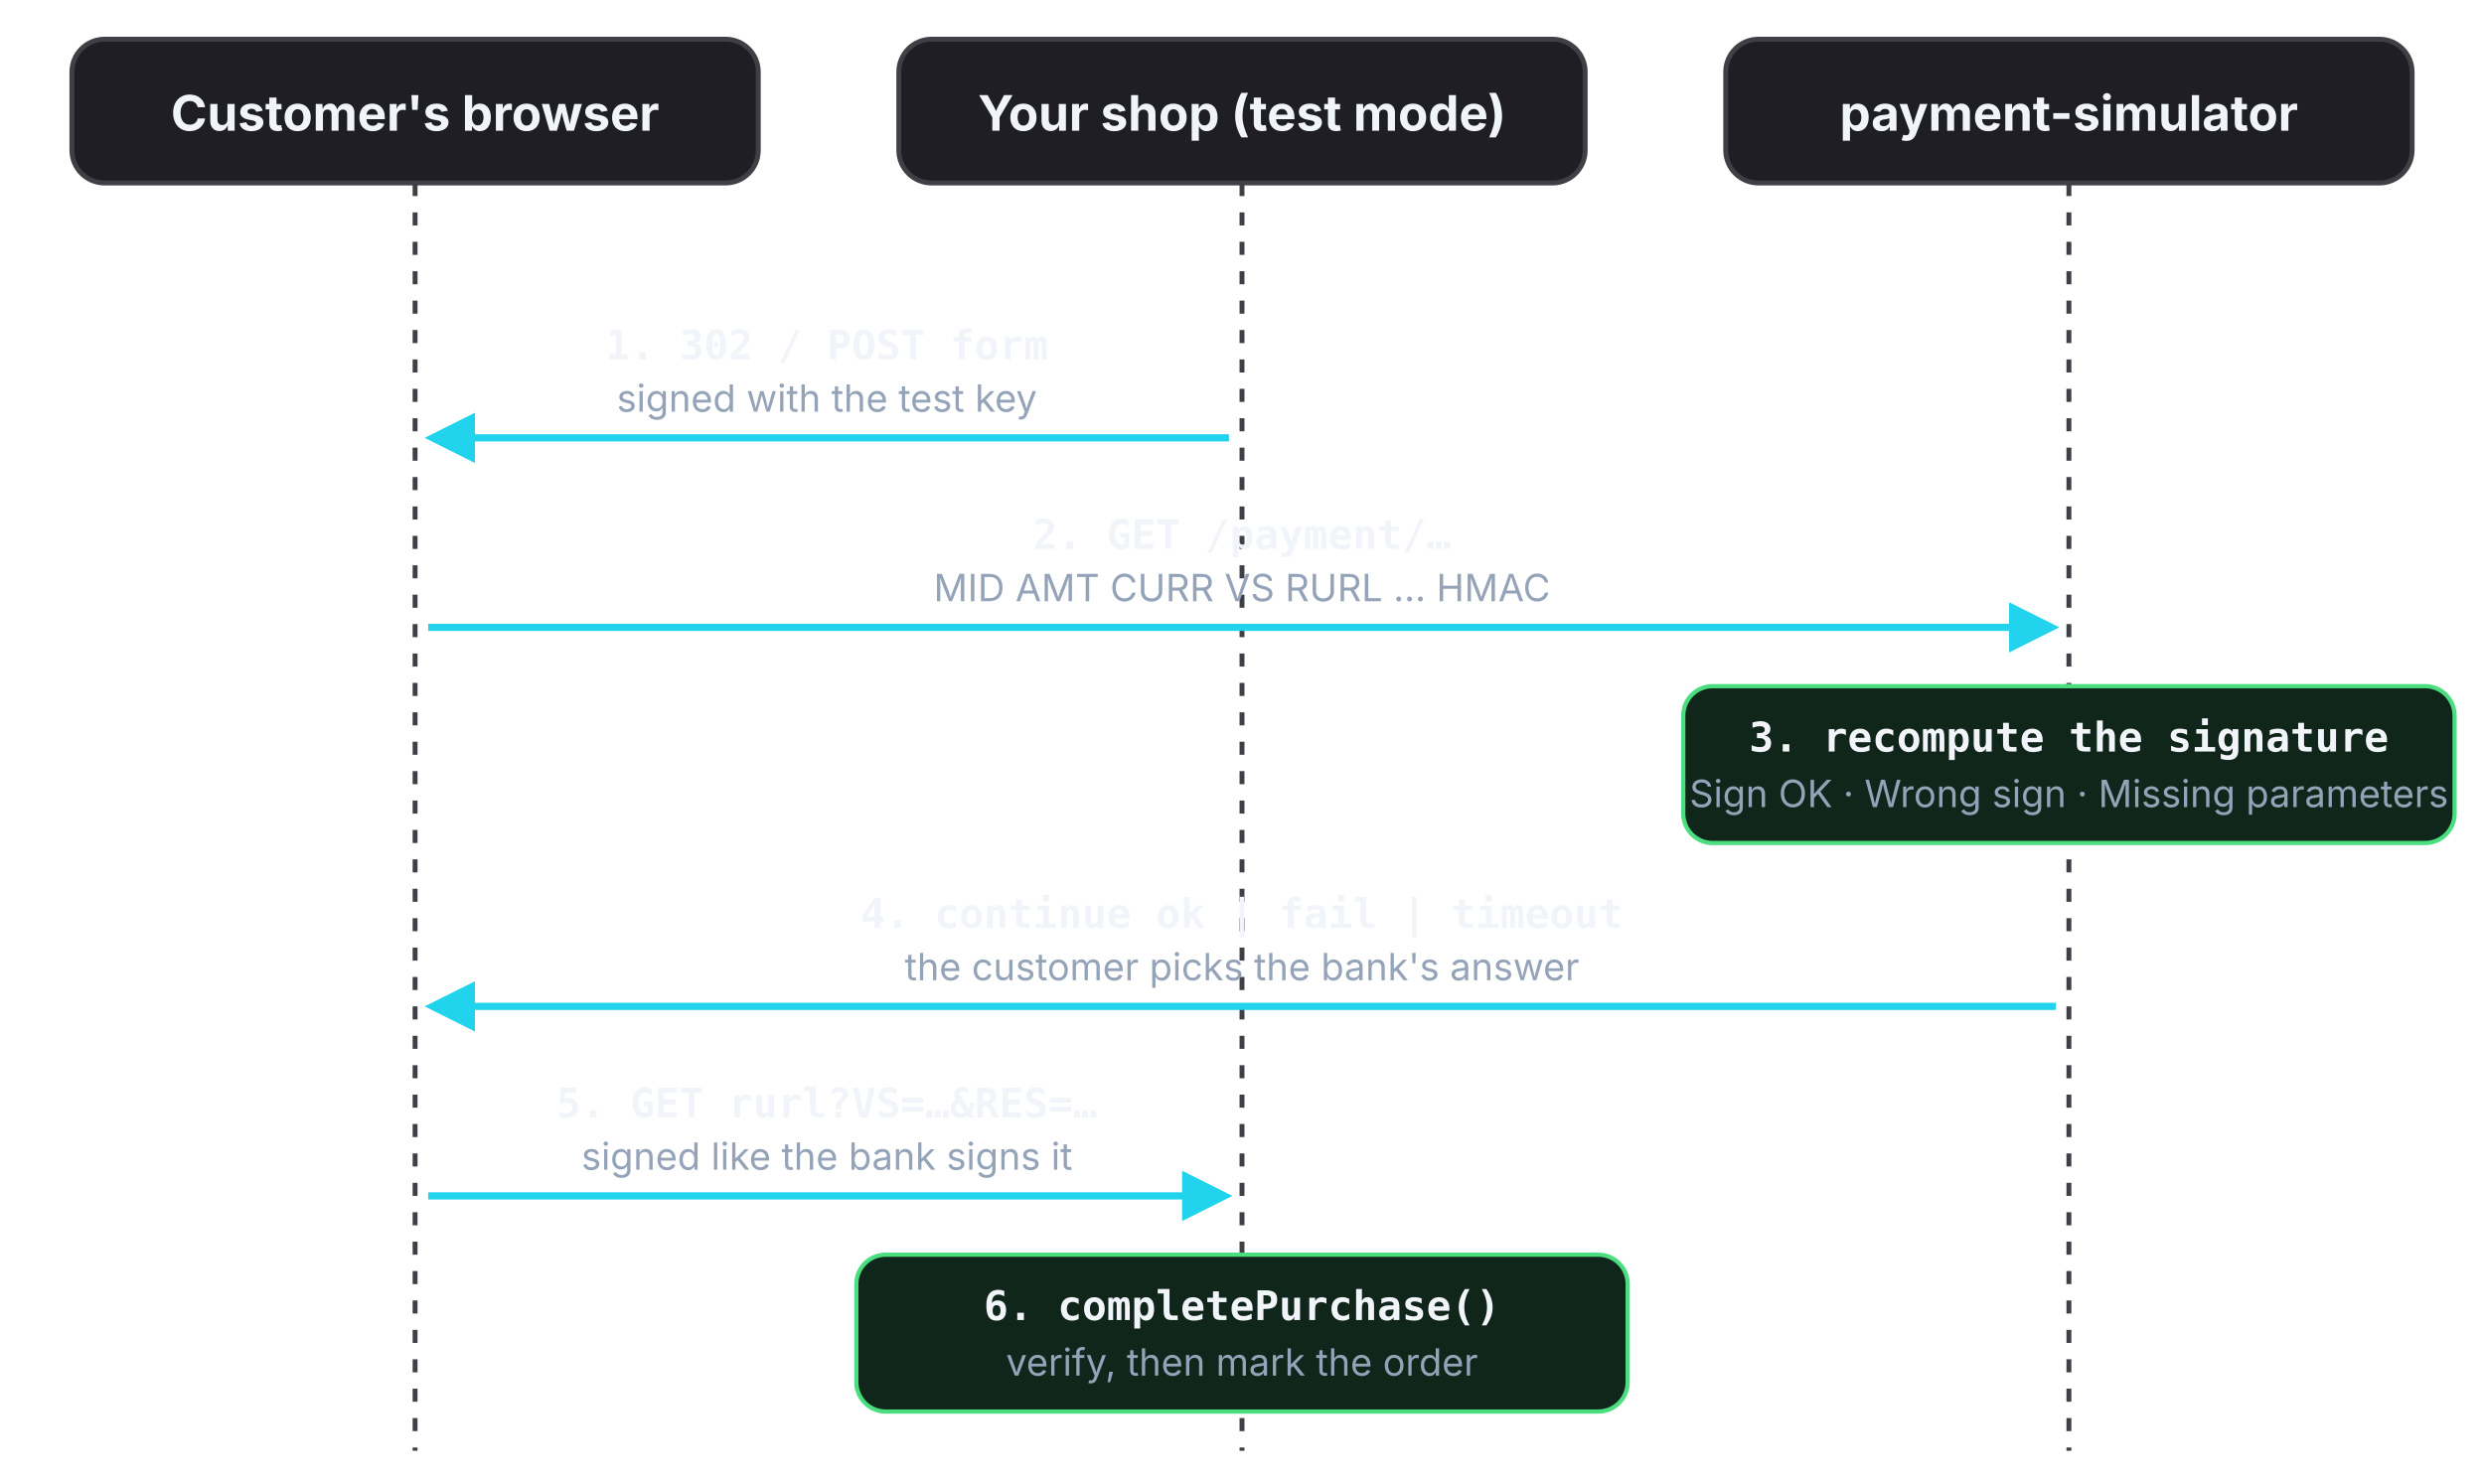
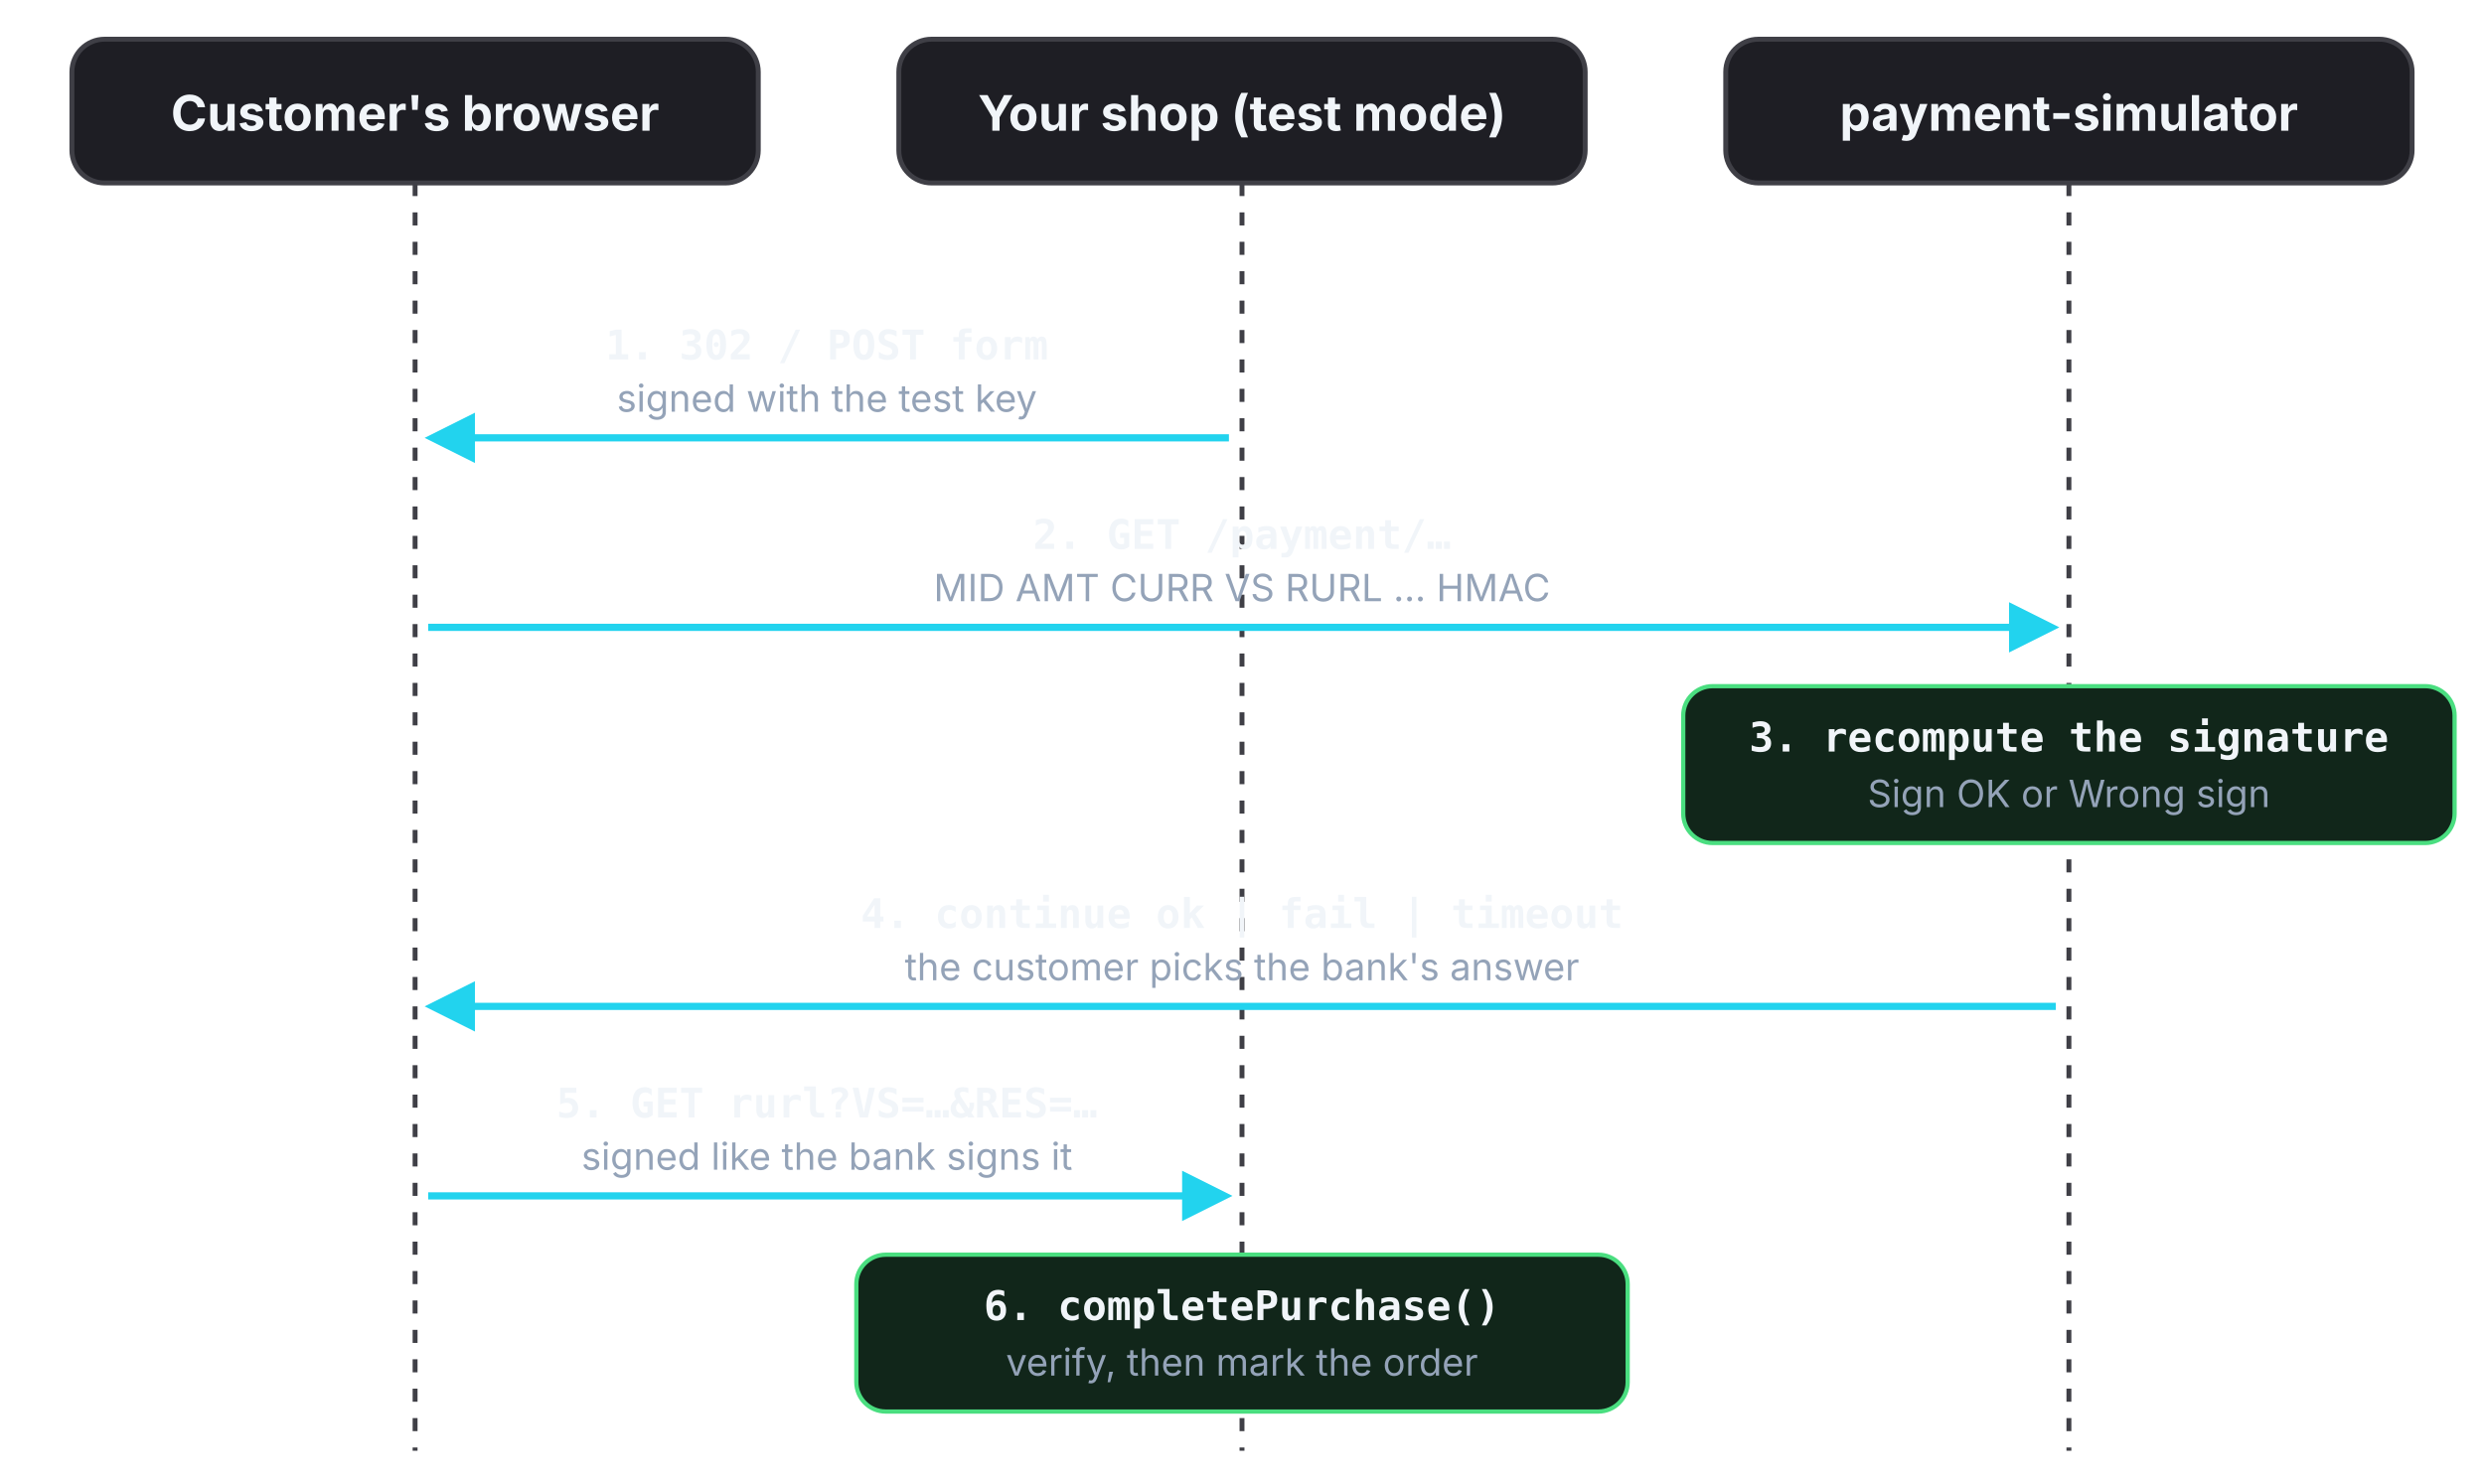
<svg xmlns="http://www.w3.org/2000/svg" viewBox="0 0 760 454" width="760" height="454" role="img" aria-labelledby="t d">
  <defs>
    <marker id="arrow" viewBox="0 0 10 10" refX="8" refY="5" markerWidth="7" markerHeight="7" orient="auto-start-reverse">
      <path d="M0 0L10 5L0 10z" fill="#22d3ee" />
    </marker>
  </defs>
  <rect x="22" y="12" width="210" height="44" rx="10" fill="#1e1e24" stroke="#3f3f46" stroke-width="1.5" />
  <text x="127" y="40" font-family="Inter, ui-sans-serif, system-ui, -apple-system, 'Segoe UI', Roboto, sans-serif" font-size="15" font-weight="700" fill="#f1f5f9" text-anchor="middle">Customer's browser</text>
  <path d="M127 56V444" stroke="#3f3f46" stroke-width="1.5" stroke-dasharray="4 5" />
  <rect x="275" y="12" width="210" height="44" rx="10" fill="#1e1e24" stroke="#3f3f46" stroke-width="1.5" />
  <text x="380" y="40" font-family="Inter, ui-sans-serif, system-ui, -apple-system, 'Segoe UI', Roboto, sans-serif" font-size="15" font-weight="700" fill="#f1f5f9" text-anchor="middle">Your shop (test mode)</text>
  <path d="M380 56V444" stroke="#3f3f46" stroke-width="1.5" stroke-dasharray="4 5" />
  <rect x="528" y="12" width="210" height="44" rx="10" fill="#1e1e24" stroke="#3f3f46" stroke-width="1.5" />
  <text x="633" y="40" font-family="Inter, ui-sans-serif, system-ui, -apple-system, 'Segoe UI', Roboto, sans-serif" font-size="15" font-weight="700" fill="#f1f5f9" text-anchor="middle">payment-simulator</text>
  <path d="M633 56V444" stroke="#3f3f46" stroke-width="1.5" stroke-dasharray="4 5" />
  <path d="M376 134H133" stroke="#22d3ee" stroke-width="2.2" marker-end="url(#arrow)" />
  <text x="253" y="110" font-family="ui-monospace, SFMono-Regular, Menlo, Consolas, monospace" font-size="12.5" font-weight="700" fill="#f1f5f9" text-anchor="middle">1. 302 / POST form</text>
  <text x="253" y="126" font-family="Inter, ui-sans-serif, system-ui, -apple-system, 'Segoe UI', Roboto, sans-serif" font-size="11.5" fill="#94a3b8" text-anchor="middle">signed with the test key</text>
  <path d="M131 192H627" stroke="#22d3ee" stroke-width="2.2" marker-end="url(#arrow)" />
  <text x="380" y="168" font-family="ui-monospace, SFMono-Regular, Menlo, Consolas, monospace" font-size="12.5" font-weight="700" fill="#f1f5f9" text-anchor="middle">2. GET /payment/…</text>
  <text x="380" y="184" font-family="Inter, ui-sans-serif, system-ui, -apple-system, 'Segoe UI', Roboto, sans-serif" font-size="11.5" fill="#94a3b8" text-anchor="middle">MID AMT CURR VS RURL … HMAC</text>
  <rect x="515" y="210" width="236" height="48" rx="9" fill="#11261a" stroke="#4ade80" stroke-width="1.3" />
  <text x="633" y="230" font-family="ui-monospace, SFMono-Regular, Menlo, Consolas, monospace" font-size="12.5" font-weight="700" fill="#f1f5f9" text-anchor="middle">3. recompute the signature</text>
-   <text x="633" y="247" font-family="Inter, ui-sans-serif, system-ui, -apple-system, 'Segoe UI', Roboto, sans-serif" font-size="11.5" fill="#94a3b8" text-anchor="middle">Sign OK · Wrong sign · Missing parameters</text>
+   <text x="633" y="247" font-family="Inter, ui-sans-serif, system-ui, -apple-system, 'Segoe UI', Roboto, sans-serif" font-size="11.5" fill="#94a3b8" text-anchor="middle">Sign OK or Wrong sign</text>
  <path d="M629 308H133" stroke="#22d3ee" stroke-width="2.2" marker-end="url(#arrow)" />
  <text x="380" y="284" font-family="ui-monospace, SFMono-Regular, Menlo, Consolas, monospace" font-size="12.5" font-weight="700" fill="#f1f5f9" text-anchor="middle">4. continue ok | fail | timeout</text>
  <text x="380" y="300" font-family="Inter, ui-sans-serif, system-ui, -apple-system, 'Segoe UI', Roboto, sans-serif" font-size="11.5" fill="#94a3b8" text-anchor="middle">the customer picks the bank's answer</text>
  <path d="M131 366H374" stroke="#22d3ee" stroke-width="2.2" marker-end="url(#arrow)" />
  <text x="253" y="342" font-family="ui-monospace, SFMono-Regular, Menlo, Consolas, monospace" font-size="12.5" font-weight="700" fill="#f1f5f9" text-anchor="middle">5. GET rurl?VS=…&amp;RES=…</text>
  <text x="253" y="358" font-family="Inter, ui-sans-serif, system-ui, -apple-system, 'Segoe UI', Roboto, sans-serif" font-size="11.5" fill="#94a3b8" text-anchor="middle">signed like the bank signs it</text>
  <rect x="262" y="384" width="236" height="48" rx="9" fill="#11261a" stroke="#4ade80" stroke-width="1.3" />
  <text x="380" y="404" font-family="ui-monospace, SFMono-Regular, Menlo, Consolas, monospace" font-size="12.5" font-weight="700" fill="#f1f5f9" text-anchor="middle">6. completePurchase()</text>
  <text x="380" y="421" font-family="Inter, ui-sans-serif, system-ui, -apple-system, 'Segoe UI', Roboto, sans-serif" font-size="11.5" fill="#94a3b8" text-anchor="middle">verify, then mark the order</text>
</svg>
